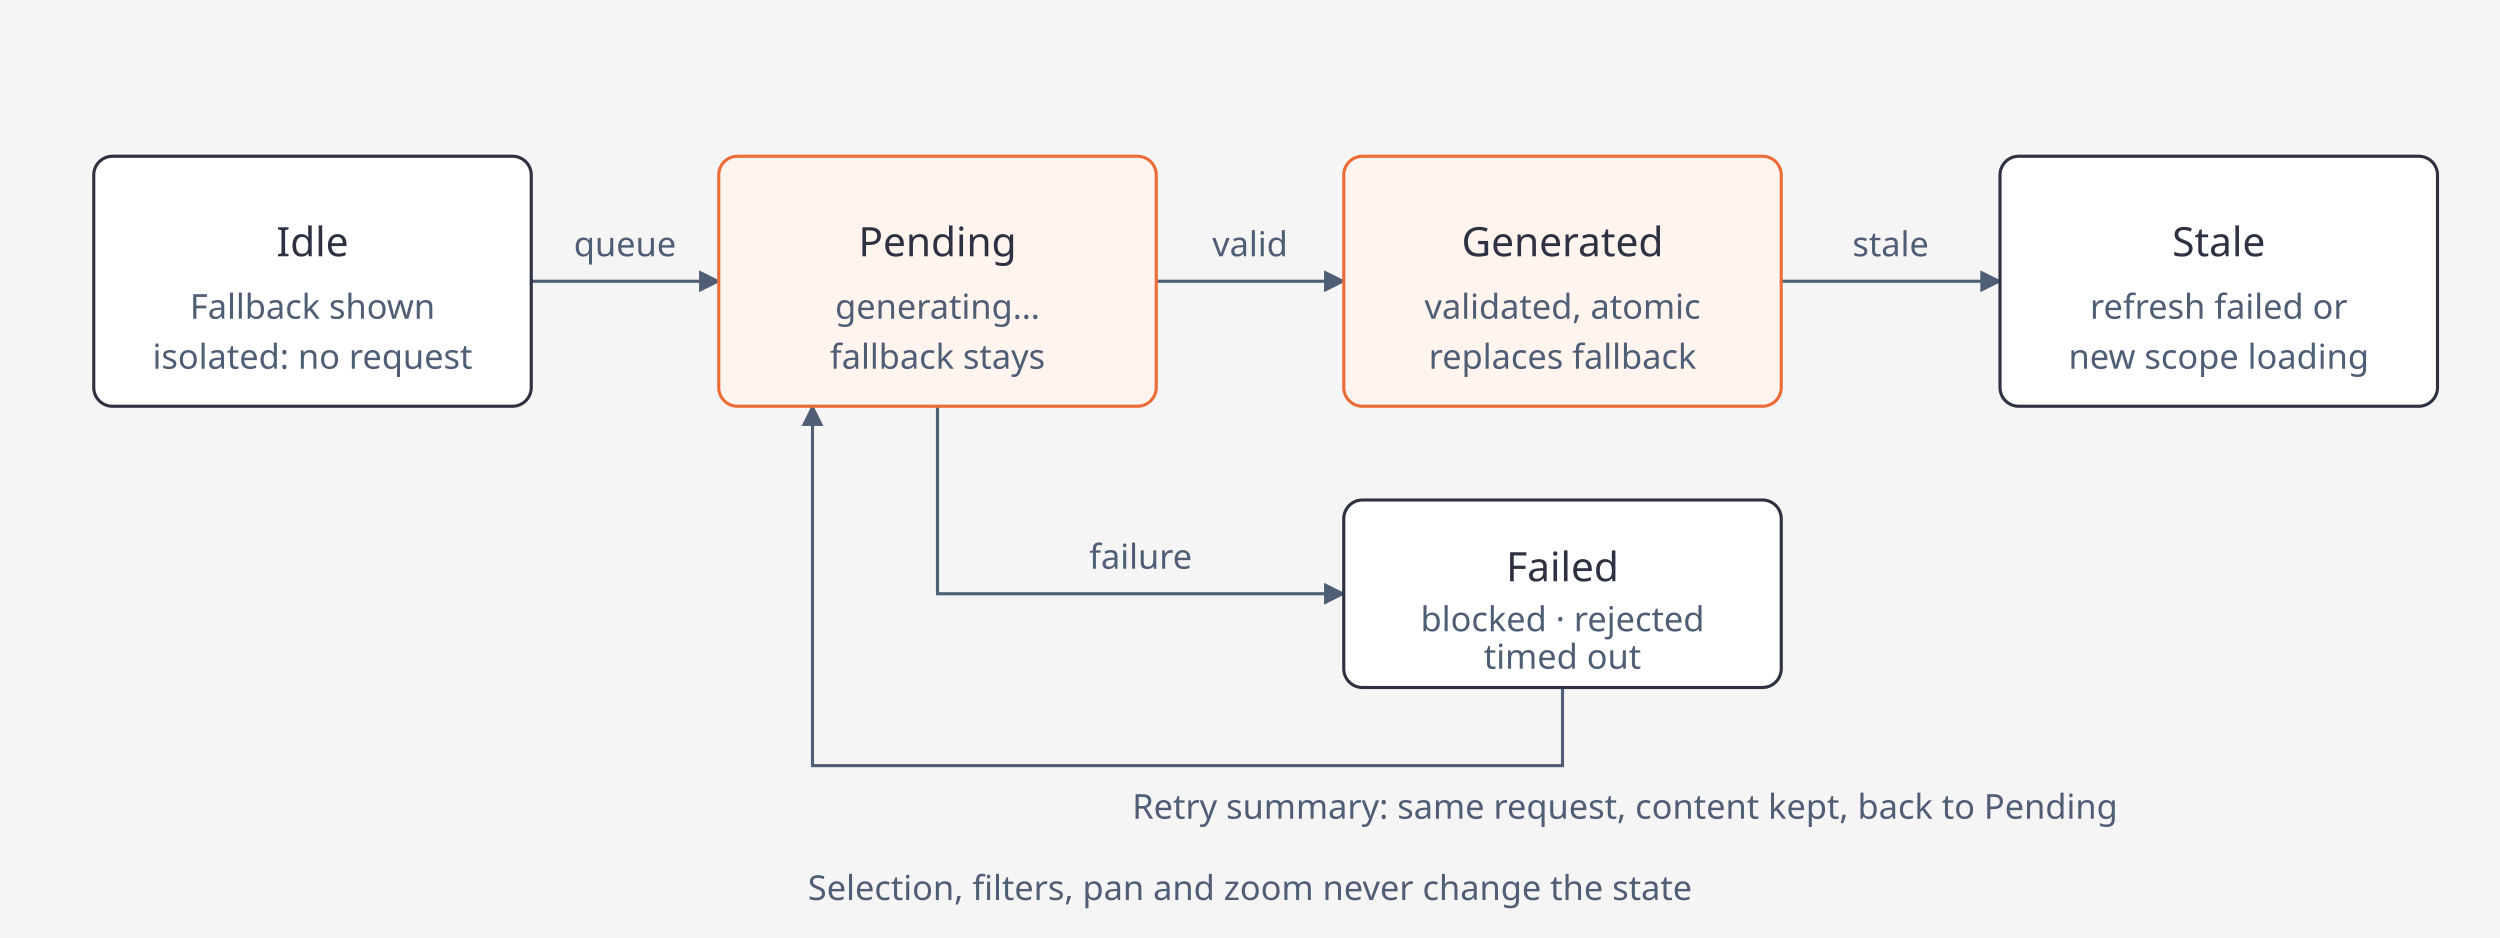
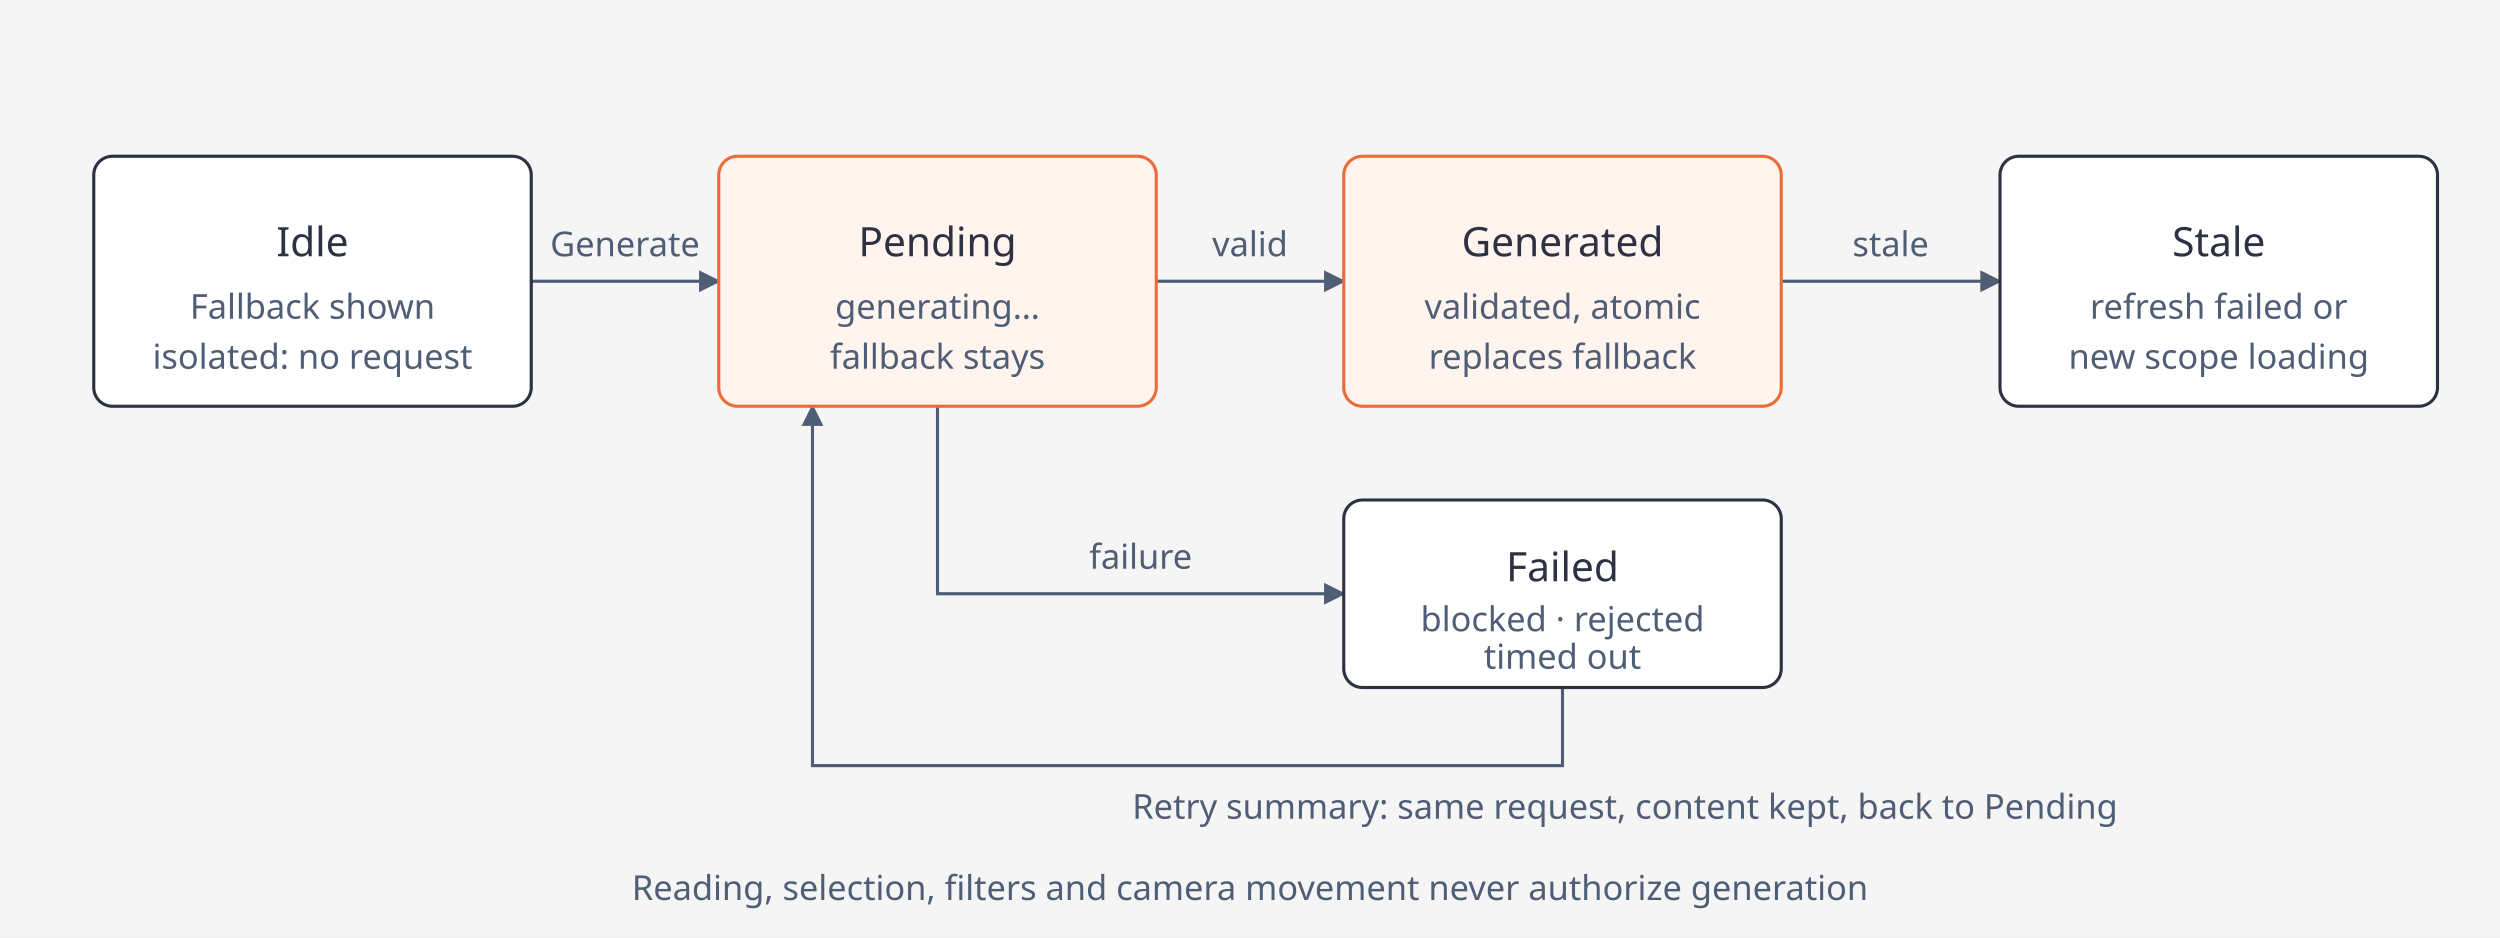
<svg xmlns="http://www.w3.org/2000/svg" viewBox="0 0 800 300" role="img" aria-labelledby="topology-summary-states-title topology-summary-states-desc">
  <defs>
    <marker id="arrow" viewBox="0 0 10 10" refX="9" refY="5" markerWidth="7" markerHeight="7" orient="auto">
      <path d="M0 0 L10 5 L0 10 Z" fill="#4f5d75" />
    </marker>
  </defs>
  <rect width="800" height="300" fill="#f5f5f5" />
  <g fill="none" stroke="#4f5d75" marker-end="url(#arrow)">
    <path d="M170 90 H230" />
    <path d="M370 90 H430" />
    <path d="M300 130 V190 H430" />
    <path d="M500 220 V245 H260 V130" />
    <path d="M570 90 H640" />
  </g>
  <g font-family="Geist,system-ui,sans-serif" font-size="13" fill="#2d3142" text-anchor="middle">
    <rect x="30" y="50" width="140" height="80" rx="6" fill="#fff" stroke="#2d3142" />
    <text x="100" y="82">Idle</text>
    <text x="100" y="102" font-size="11" fill="#4f5d75">Fallback shown</text>
    <text x="100" y="118" font-size="11" fill="#4f5d75">isolated: no request</text>
    <rect x="230" y="50" width="140" height="80" rx="6" fill="#fff4ee" stroke="#eb6c36" />
    <text x="300" y="82">Pending</text>
    <text x="300" y="102" font-size="11" fill="#4f5d75">generating…</text>
    <text x="300" y="118" font-size="11" fill="#4f5d75">fallback stays</text>
    <rect x="430" y="50" width="140" height="80" rx="6" fill="#fff4ee" stroke="#eb6c36" />
    <text x="500" y="82">Generated</text>
    <text x="500" y="102" font-size="11" fill="#4f5d75">validated, atomic</text>
    <text x="500" y="118" font-size="11" fill="#4f5d75">replaces fallback</text>
    <rect x="430" y="160" width="140" height="60" rx="6" fill="#fff" stroke="#2d3142" />
    <text x="500" y="186">Failed</text>
    <text x="500" y="202" font-size="11" fill="#4f5d75">blocked · rejected</text>
    <text x="500" y="214" font-size="11" fill="#4f5d75">timed out</text>
    <rect x="640" y="50" width="140" height="80" rx="6" fill="#fff" stroke="#2d3142" />
    <text x="710" y="82">Stale</text>
    <text x="710" y="102" font-size="11" fill="#4f5d75">refresh failed or</text>
    <text x="710" y="118" font-size="11" fill="#4f5d75">new scope loading</text>
-     <text x="200" y="82" font-size="11" fill="#4f5d75">queue</text>
+     <text x="200" y="82" font-size="11" fill="#4f5d75">Generate</text>
    <text x="400" y="82" font-size="11" fill="#4f5d75">valid</text>
    <text x="365" y="182" font-size="11" fill="#4f5d75">failure</text>
    <text x="605" y="82" font-size="11" fill="#4f5d75">stale</text>
    <text x="520" y="262" font-size="11" fill="#4f5d75">Retry summary: same request, content kept, back to Pending</text>
-     <text x="400" y="288" font-size="11" fill="#4f5d75">Selection, filters, pan and zoom never change the state</text>
+     <text x="400" y="288" font-size="11" fill="#4f5d75">Reading, selection, filters and camera movement never authorize generation</text>
  </g>
</svg>
